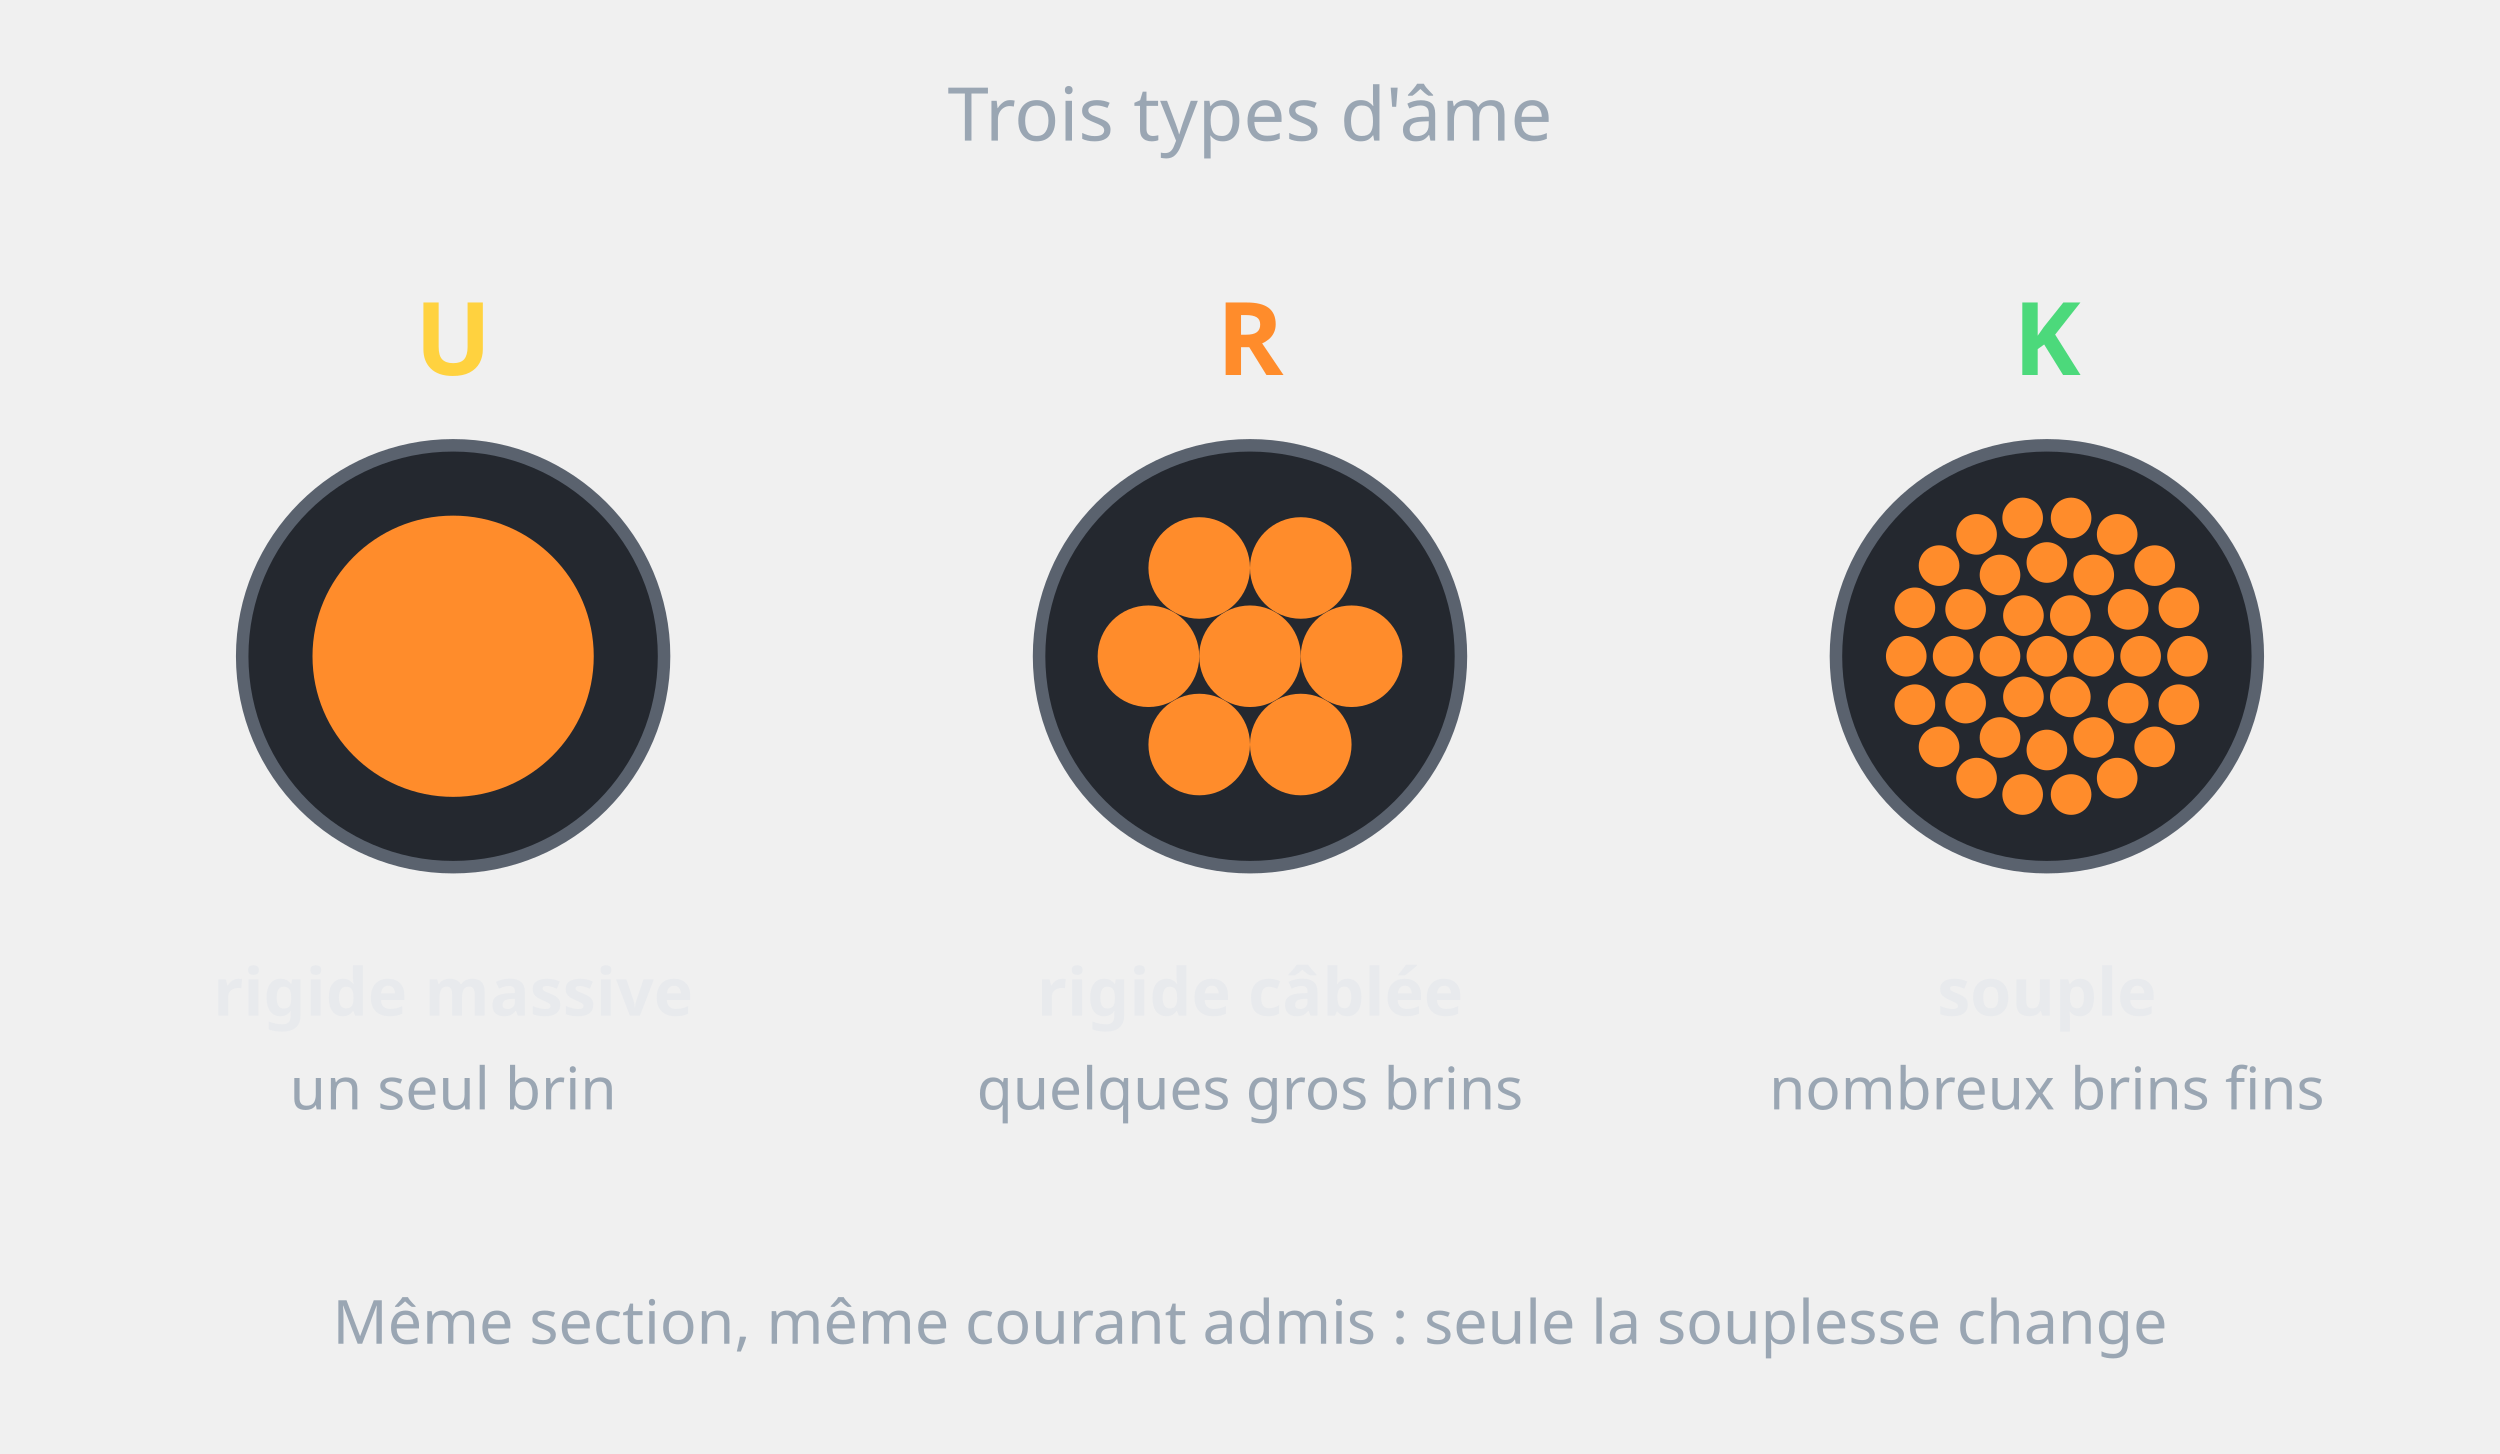
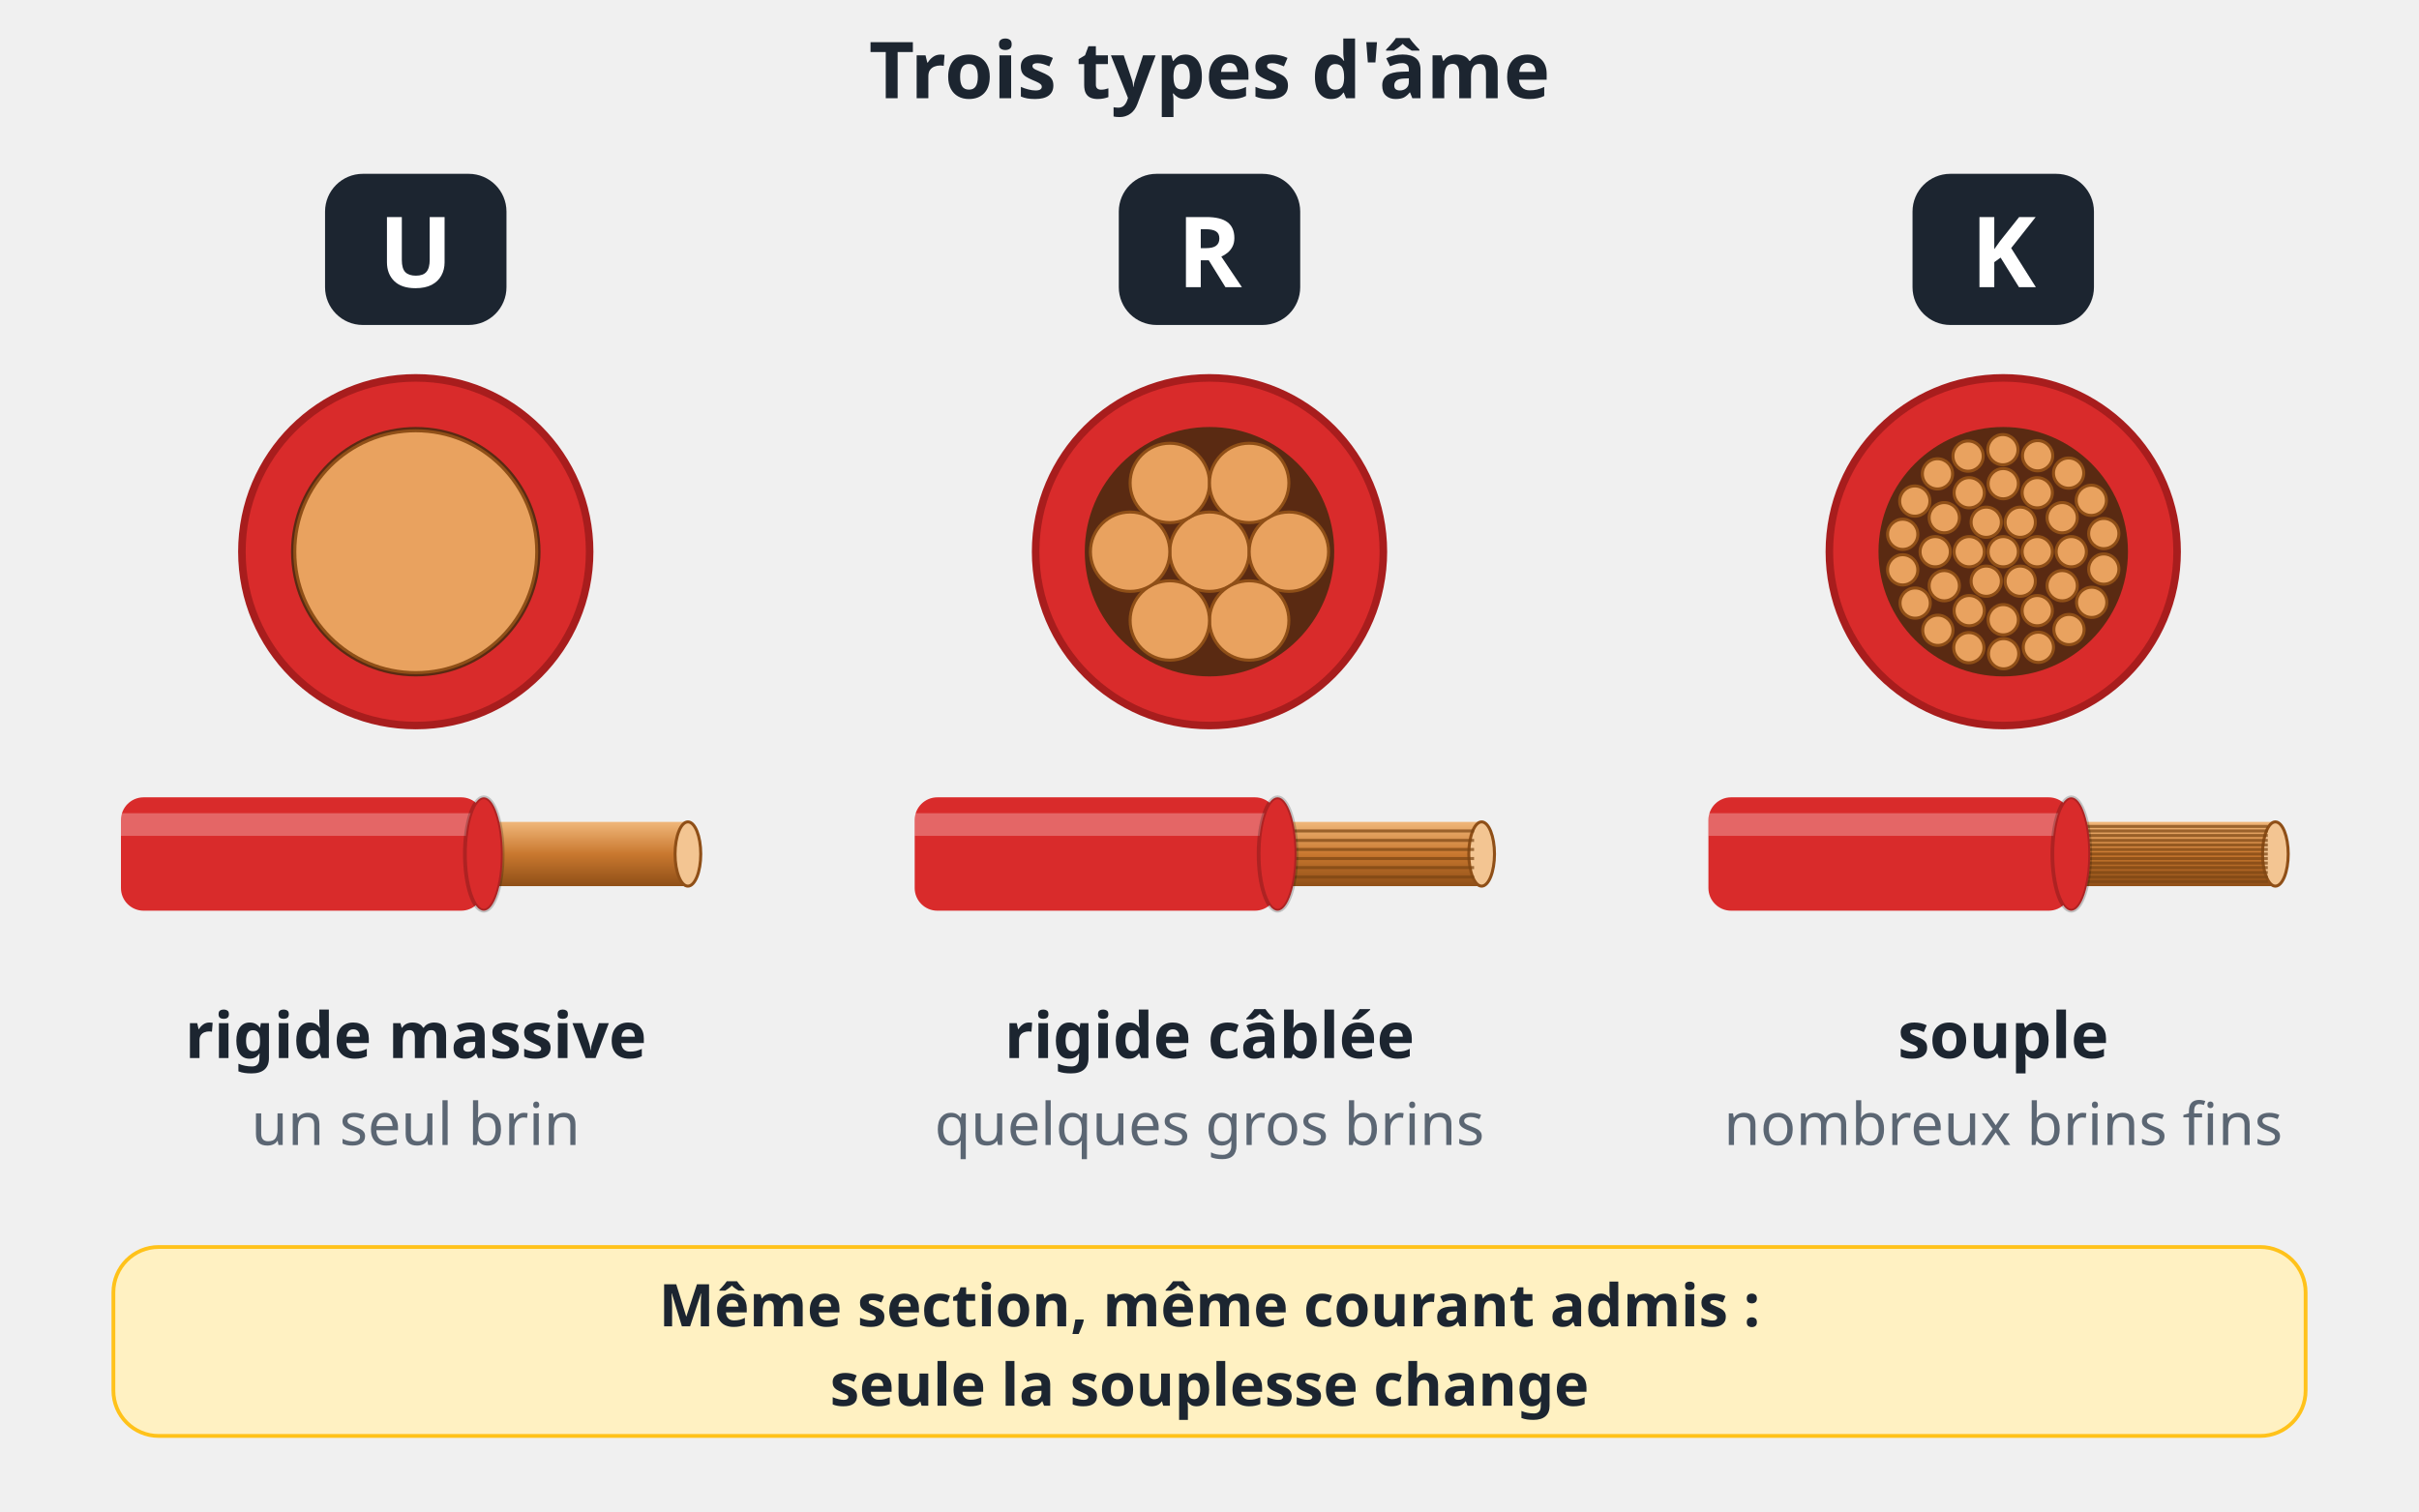
- <svg xmlns="http://www.w3.org/2000/svg" viewBox="0 0 320 186" font-family="'Segoe UI',system-ui,sans-serif" role="img" aria-label="Trois types d'âme : rigide massive, un seul brin, lettre U ; rigide câblée, plusieurs gros brins, lettre R ; souple, de nombreux brins fins, lettre K">
-   <text x="160" y="18" text-anchor="middle" font-size="9.5" fill="#9aa6b3" font-weight="normal">Trois types d'âme</text>
-   <circle cx="58" cy="84" r="27" fill="#24282f" stroke="#5a626e" stroke-width="1.6" />
-   <circle cx="58" cy="84" r="18" fill="#ff8c2b" />
-   <text x="58" y="48" text-anchor="middle" font-size="13" fill="#ffd23f" font-weight="bold">U</text>
-   <text x="58" y="130" text-anchor="middle" font-size="8.5" fill="#e8eaed" font-weight="bold">rigide massive</text>
-   <text x="58" y="142" text-anchor="middle" font-size="7.5" fill="#9aa6b3" font-weight="normal">un seul brin</text>
-   <circle cx="160" cy="84" r="27" fill="#24282f" stroke="#5a626e" stroke-width="1.6" />
-   <circle cx="160" cy="84" r="6.5" fill="#ff8c2b" />
-   <circle cx="173.0" cy="84.0" r="6.5" fill="#ff8c2b" />
-   <circle cx="166.5" cy="95.3" r="6.5" fill="#ff8c2b" />
-   <circle cx="153.5" cy="95.3" r="6.5" fill="#ff8c2b" />
-   <circle cx="147.0" cy="84.0" r="6.5" fill="#ff8c2b" />
-   <circle cx="153.5" cy="72.7" r="6.5" fill="#ff8c2b" />
-   <circle cx="166.5" cy="72.7" r="6.5" fill="#ff8c2b" />
-   <text x="160" y="48" text-anchor="middle" font-size="13" fill="#ff8c2b" font-weight="bold">R</text>
-   <text x="160" y="130" text-anchor="middle" font-size="8.5" fill="#e8eaed" font-weight="bold">rigide câblée</text>
-   <text x="160" y="142" text-anchor="middle" font-size="7.5" fill="#9aa6b3" font-weight="normal">quelques gros brins</text>
-   <circle cx="262" cy="84" r="27" fill="#24282f" stroke="#5a626e" stroke-width="1.6" />
-   <circle cx="262.0" cy="84.0" r="2.6" fill="#ff8c2b" />
-   <circle cx="268.0" cy="84.0" r="2.6" fill="#ff8c2b" />
-   <circle cx="265.0" cy="89.2" r="2.6" fill="#ff8c2b" />
-   <circle cx="259.0" cy="89.2" r="2.6" fill="#ff8c2b" />
-   <circle cx="256.0" cy="84.0" r="2.6" fill="#ff8c2b" />
-   <circle cx="259.0" cy="78.8" r="2.6" fill="#ff8c2b" />
-   <circle cx="265.0" cy="78.8" r="2.6" fill="#ff8c2b" />
-   <circle cx="274.0" cy="84.0" r="2.6" fill="#ff8c2b" />
-   <circle cx="272.4" cy="90.0" r="2.6" fill="#ff8c2b" />
-   <circle cx="268.0" cy="94.4" r="2.6" fill="#ff8c2b" />
-   <circle cx="262.0" cy="96.0" r="2.6" fill="#ff8c2b" />
-   <circle cx="256.0" cy="94.4" r="2.6" fill="#ff8c2b" />
-   <circle cx="251.6" cy="90.0" r="2.6" fill="#ff8c2b" />
-   <circle cx="250.0" cy="84.0" r="2.6" fill="#ff8c2b" />
-   <circle cx="251.6" cy="78.0" r="2.6" fill="#ff8c2b" />
-   <circle cx="256.0" cy="73.6" r="2.6" fill="#ff8c2b" />
-   <circle cx="262.0" cy="72.0" r="2.6" fill="#ff8c2b" />
-   <circle cx="268.0" cy="73.6" r="2.6" fill="#ff8c2b" />
-   <circle cx="272.4" cy="78.0" r="2.6" fill="#ff8c2b" />
-   <circle cx="280.0" cy="84.0" r="2.6" fill="#ff8c2b" />
-   <circle cx="278.9" cy="90.2" r="2.6" fill="#ff8c2b" />
-   <circle cx="275.8" cy="95.6" r="2.6" fill="#ff8c2b" />
-   <circle cx="271.0" cy="99.6" r="2.6" fill="#ff8c2b" />
-   <circle cx="265.1" cy="101.7" r="2.6" fill="#ff8c2b" />
-   <circle cx="258.9" cy="101.7" r="2.6" fill="#ff8c2b" />
-   <circle cx="253.0" cy="99.6" r="2.6" fill="#ff8c2b" />
-   <circle cx="248.2" cy="95.6" r="2.6" fill="#ff8c2b" />
-   <circle cx="245.1" cy="90.2" r="2.6" fill="#ff8c2b" />
-   <circle cx="244.0" cy="84.0" r="2.6" fill="#ff8c2b" />
-   <circle cx="245.1" cy="77.8" r="2.6" fill="#ff8c2b" />
-   <circle cx="248.2" cy="72.4" r="2.6" fill="#ff8c2b" />
-   <circle cx="253.0" cy="68.4" r="2.6" fill="#ff8c2b" />
-   <circle cx="258.9" cy="66.3" r="2.6" fill="#ff8c2b" />
-   <circle cx="265.1" cy="66.3" r="2.6" fill="#ff8c2b" />
-   <circle cx="271.0" cy="68.4" r="2.6" fill="#ff8c2b" />
-   <circle cx="275.8" cy="72.4" r="2.6" fill="#ff8c2b" />
-   <circle cx="278.9" cy="77.8" r="2.6" fill="#ff8c2b" />
-   <text x="262" y="48" text-anchor="middle" font-size="13" fill="#4cd97b" font-weight="bold">K</text>
-   <text x="262" y="130" text-anchor="middle" font-size="8.5" fill="#e8eaed" font-weight="bold">souple</text>
-   <text x="262" y="142" text-anchor="middle" font-size="7.5" fill="#9aa6b3" font-weight="normal">nombreux brins fins</text>
-   <text x="160" y="172" text-anchor="middle" font-size="7.8" fill="#9aa6b3" font-weight="normal">Même section, même courant admis : seule la souplesse change</text>
+ <svg xmlns="http://www.w3.org/2000/svg" viewBox="0 0 640 400" font-family="'Segoe UI',system-ui,sans-serif" role="img" aria-label="Trois types d'âme : rigide massive, un seul brin, lettre U ; rigide câblée, plusieurs gros brins, lettre R ; souple, de nombreux brins fins, lettre K">
+   <defs>
+     <linearGradient id="corps" x1="0" y1="0" x2="1" y2="0">
+       <stop offset="0" stop-color="#eef0f2" />
+       <stop offset=".5" stop-color="#fdfdfd" />
+       <stop offset="1" stop-color="#dfe2e6" />
+     </linearGradient>
+     <linearGradient id="nez" x1="0" y1="0" x2="0" y2="1">
+       <stop offset="0" stop-color="#ffffff" />
+       <stop offset="1" stop-color="#e9ebee" />
+     </linearGradient>
+     <linearGradient id="manette" x1="0" y1="0" x2="0" y2="1">
+       <stop offset="0" stop-color="#4a5058" />
+       <stop offset="1" stop-color="#23272c" />
+     </linearGradient>
+     <radialGradient id="vis" cx=".4" cy=".35" r=".7">
+       <stop offset="0" stop-color="#f1f2f4" />
+       <stop offset="1" stop-color="#8d949c" />
+     </radialGradient>
+     <linearGradient id="cuivreH" x1="0" y1="0" x2="0" y2="1">
+       <stop offset="0" stop-color="#f0b77a" />
+       <stop offset=".5" stop-color="#c9782f" />
+       <stop offset="1" stop-color="#8f4f17" />
+     </linearGradient>
+     <linearGradient id="cuivreV" x1="0" y1="0" x2="1" y2="0">
+       <stop offset="0" stop-color="#8f4f17" />
+       <stop offset=".45" stop-color="#f0b77a" />
+       <stop offset="1" stop-color="#9a5a1f" />
+     </linearGradient>
+     <linearGradient id="acierH" x1="0" y1="0" x2="0" y2="1">
+       <stop offset="0" stop-color="#f4f5f7" />
+       <stop offset=".5" stop-color="#aab1b9" />
+       <stop offset="1" stop-color="#7d858e" />
+     </linearGradient>
+     <linearGradient id="cylH" x1="0" y1="0" x2="0" y2="1">
+       <stop offset="0" stop-color="#d9dde1" />
+       <stop offset=".35" stop-color="#ffffff" />
+       <stop offset="1" stop-color="#c3c8ce" />
+     </linearGradient>
+     <linearGradient id="gaineV" x1="0" y1="0" x2="1" y2="0">
+       <stop offset="0" stop-color="#a81d1d" />
+       <stop offset=".4" stop-color="#ef4a4a" />
+       <stop offset="1" stop-color="#b02020" />
+     </linearGradient>
+     <linearGradient id="chaud" x1="0" y1="0" x2="1" y2="0">
+       <stop offset="0" stop-color="#3a3f46" />
+       <stop offset=".5" stop-color="#e8590c" />
+       <stop offset="1" stop-color="#ff3b1f" />
+     </linearGradient>
+     <pattern id="vj" width="16" height="16" patternUnits="userSpaceOnUse" patternTransform="rotate(35)">
+       <rect width="16" height="16" fill="#2e9e4f" />
+       <rect width="7" height="16" fill="#f2d21a" />
+     </pattern>
+     <filter id="ombre" x="-15%" y="-15%" width="130%" height="140%">
+       <feDropShadow dx="0" dy="4" stdDeviation="4" flood-color="#1b2430" flood-opacity=".25" />
+     </filter>
+     <g id="borne">
+       <rect x="-12" y="-12" width="24" height="24" rx="4" fill="#2b3036" />
+       <circle r="8" fill="url(#vis)" />
+       <rect x="-6" y="-1.2" width="12" height="2.4" rx="1" fill="#5a616a" transform="rotate(-25)" />
+     </g>
+   </defs>
+   <text x="320.0" y="26" text-anchor="middle" font-size="20.8" font-weight="800" fill="#1c2530">Trois types d'âme</text>
+   <rect x="86" y="46" width="48" height="40" rx="10" fill="#1c2530" />
+   <text x="110" y="76" text-anchor="middle" font-size="26" font-weight="800" fill="#fff">U</text>
+   <circle cx="110" cy="146" r="46" fill="#d92b2b" />
+   <circle cx="110" cy="146" r="46" fill="none" stroke="#a81d1d" stroke-width="2" />
+   <circle cx="110" cy="146" r="33" fill="#5a2a12" />
+   <circle cx="110.0" cy="146.0" r="32" fill="#e9a25f" stroke="#8f4f17" stroke-width=".8" />
+   <rect x="126" y="217.5" width="56" height="17" fill="url(#cuivreH)" />
+   <ellipse cx="182" cy="226" rx="3.4" ry="8.5" fill="#f3c592" stroke="#8f4f17" stroke-width=".8" />
+   <rect x="32" y="211.0" width="96" height="30" rx="6.0" fill="#d92b2b" />
+   <rect x="32" y="215.2" width="96" height="6.0" fill="#fff" opacity=".28" />
+   <ellipse cx="128" cy="226" rx="5.0" ry="15.0" fill="#d92b2b" stroke="#00000033" />
+   <text x="110" y="280" text-anchor="middle" font-size="16.9" font-weight="800" fill="#1c2530">rigide massive</text>
+   <text x="110" y="303" text-anchor="middle" font-size="15.6" font-weight="500" fill="#5b6673">un seul brin</text>
+   <rect x="296" y="46" width="48" height="40" rx="10" fill="#1c2530" />
+   <text x="320" y="76" text-anchor="middle" font-size="26" font-weight="800" fill="#fff">R</text>
+   <circle cx="320" cy="146" r="46" fill="#d92b2b" />
+   <circle cx="320" cy="146" r="46" fill="none" stroke="#a81d1d" stroke-width="2" />
+   <circle cx="320" cy="146" r="33" fill="#5a2a12" />
+   <circle cx="320.0" cy="146.0" r="10.5" fill="#e9a25f" stroke="#8f4f17" stroke-width=".8" />
+   <circle cx="341.0" cy="146.0" r="10.5" fill="#e9a25f" stroke="#8f4f17" stroke-width=".8" />
+   <circle cx="330.5" cy="164.2" r="10.5" fill="#e9a25f" stroke="#8f4f17" stroke-width=".8" />
+   <circle cx="309.5" cy="164.2" r="10.5" fill="#e9a25f" stroke="#8f4f17" stroke-width=".8" />
+   <circle cx="299.0" cy="146.0" r="10.5" fill="#e9a25f" stroke="#8f4f17" stroke-width=".8" />
+   <circle cx="309.5" cy="127.8" r="10.5" fill="#e9a25f" stroke="#8f4f17" stroke-width=".8" />
+   <circle cx="330.5" cy="127.8" r="10.5" fill="#e9a25f" stroke="#8f4f17" stroke-width=".8" />
+   <rect x="336" y="217.5" width="56" height="17" fill="url(#cuivreH)" />
+   <ellipse cx="392" cy="226" rx="3.4" ry="8.5" fill="#f3c592" stroke="#8f4f17" stroke-width=".8" />
+   <path d="M338 219.9 H390" stroke="#7a4513" stroke-width=".8" opacity=".7" />
+   <path d="M338 222.4 H390" stroke="#7a4513" stroke-width=".8" opacity=".7" />
+   <path d="M338 224.8 H390" stroke="#7a4513" stroke-width=".8" opacity=".7" />
+   <path d="M338 227.2 H390" stroke="#7a4513" stroke-width=".8" opacity=".7" />
+   <path d="M338 229.6 H390" stroke="#7a4513" stroke-width=".8" opacity=".7" />
+   <path d="M338 232.1 H390" stroke="#7a4513" stroke-width=".8" opacity=".7" />
+   <rect x="242" y="211.0" width="96" height="30" rx="6.0" fill="#d92b2b" />
+   <rect x="242" y="215.2" width="96" height="6.0" fill="#fff" opacity=".28" />
+   <ellipse cx="338" cy="226" rx="5.0" ry="15.0" fill="#d92b2b" stroke="#00000033" />
+   <text x="320" y="280" text-anchor="middle" font-size="16.9" font-weight="800" fill="#1c2530">rigide câblée</text>
+   <text x="320" y="303" text-anchor="middle" font-size="15.6" font-weight="500" fill="#5b6673">quelques gros brins</text>
+   <rect x="506" y="46" width="48" height="40" rx="10" fill="#1c2530" />
+   <text x="530" y="76" text-anchor="middle" font-size="26" font-weight="800" fill="#fff">K</text>
+   <circle cx="530" cy="146" r="46" fill="#d92b2b" />
+   <circle cx="530" cy="146" r="46" fill="none" stroke="#a81d1d" stroke-width="2" />
+   <circle cx="530" cy="146" r="33" fill="#5a2a12" />
+   <circle cx="530.0" cy="146.0" r="4" fill="#e9a25f" stroke="#8f4f17" stroke-width=".8" />
+   <circle cx="539.0" cy="146.0" r="4" fill="#e9a25f" stroke="#8f4f17" stroke-width=".8" />
+   <circle cx="534.5" cy="153.8" r="4" fill="#e9a25f" stroke="#8f4f17" stroke-width=".8" />
+   <circle cx="525.5" cy="153.8" r="4" fill="#e9a25f" stroke="#8f4f17" stroke-width=".8" />
+   <circle cx="521.0" cy="146.0" r="4" fill="#e9a25f" stroke="#8f4f17" stroke-width=".8" />
+   <circle cx="525.5" cy="138.2" r="4" fill="#e9a25f" stroke="#8f4f17" stroke-width=".8" />
+   <circle cx="534.5" cy="138.2" r="4" fill="#e9a25f" stroke="#8f4f17" stroke-width=".8" />
+   <circle cx="548.0" cy="146.0" r="4" fill="#e9a25f" stroke="#8f4f17" stroke-width=".8" />
+   <circle cx="545.6" cy="155.0" r="4" fill="#e9a25f" stroke="#8f4f17" stroke-width=".8" />
+   <circle cx="539.0" cy="161.6" r="4" fill="#e9a25f" stroke="#8f4f17" stroke-width=".8" />
+   <circle cx="530.0" cy="164.0" r="4" fill="#e9a25f" stroke="#8f4f17" stroke-width=".8" />
+   <circle cx="521.0" cy="161.6" r="4" fill="#e9a25f" stroke="#8f4f17" stroke-width=".8" />
+   <circle cx="514.4" cy="155.0" r="4" fill="#e9a25f" stroke="#8f4f17" stroke-width=".8" />
+   <circle cx="512.0" cy="146.0" r="4" fill="#e9a25f" stroke="#8f4f17" stroke-width=".8" />
+   <circle cx="514.4" cy="137.0" r="4" fill="#e9a25f" stroke="#8f4f17" stroke-width=".8" />
+   <circle cx="521.0" cy="130.4" r="4" fill="#e9a25f" stroke="#8f4f17" stroke-width=".8" />
+   <circle cx="530.0" cy="128.0" r="4" fill="#e9a25f" stroke="#8f4f17" stroke-width=".8" />
+   <circle cx="539.0" cy="130.4" r="4" fill="#e9a25f" stroke="#8f4f17" stroke-width=".8" />
+   <circle cx="545.6" cy="137.0" r="4" fill="#e9a25f" stroke="#8f4f17" stroke-width=".8" />
+   <circle cx="556.6" cy="150.6" r="4" fill="#e9a25f" stroke="#8f4f17" stroke-width=".8" />
+   <circle cx="553.4" cy="159.4" r="4" fill="#e9a25f" stroke="#8f4f17" stroke-width=".8" />
+   <circle cx="547.4" cy="166.6" r="4" fill="#e9a25f" stroke="#8f4f17" stroke-width=".8" />
+   <circle cx="539.3" cy="171.3" r="4" fill="#e9a25f" stroke="#8f4f17" stroke-width=".8" />
+   <circle cx="530.1" cy="173.0" r="4" fill="#e9a25f" stroke="#8f4f17" stroke-width=".8" />
+   <circle cx="520.9" cy="171.4" r="4" fill="#e9a25f" stroke="#8f4f17" stroke-width=".8" />
+   <circle cx="512.7" cy="166.8" r="4" fill="#e9a25f" stroke="#8f4f17" stroke-width=".8" />
+   <circle cx="506.7" cy="159.6" r="4" fill="#e9a25f" stroke="#8f4f17" stroke-width=".8" />
+   <circle cx="503.4" cy="150.8" r="4" fill="#e9a25f" stroke="#8f4f17" stroke-width=".8" />
+   <circle cx="503.4" cy="141.4" r="4" fill="#e9a25f" stroke="#8f4f17" stroke-width=".8" />
+   <circle cx="506.6" cy="132.6" r="4" fill="#e9a25f" stroke="#8f4f17" stroke-width=".8" />
+   <circle cx="512.6" cy="125.4" r="4" fill="#e9a25f" stroke="#8f4f17" stroke-width=".8" />
+   <circle cx="520.7" cy="120.7" r="4" fill="#e9a25f" stroke="#8f4f17" stroke-width=".8" />
+   <circle cx="529.9" cy="119.0" r="4" fill="#e9a25f" stroke="#8f4f17" stroke-width=".8" />
+   <circle cx="539.1" cy="120.6" r="4" fill="#e9a25f" stroke="#8f4f17" stroke-width=".8" />
+   <circle cx="547.3" cy="125.2" r="4" fill="#e9a25f" stroke="#8f4f17" stroke-width=".8" />
+   <circle cx="553.3" cy="132.4" r="4" fill="#e9a25f" stroke="#8f4f17" stroke-width=".8" />
+   <circle cx="556.6" cy="141.2" r="4" fill="#e9a25f" stroke="#8f4f17" stroke-width=".8" />
+   <rect x="546" y="217.5" width="56" height="17" fill="url(#cuivreH)" />
+   <ellipse cx="602" cy="226" rx="3.4" ry="8.5" fill="#f3c592" stroke="#8f4f17" stroke-width=".8" />
+   <path d="M548 218.7 H600" stroke="#7a4513" stroke-width=".8" opacity=".7" />
+   <path d="M548 219.9 H600" stroke="#7a4513" stroke-width=".8" opacity=".7" />
+   <path d="M548 221.1 H600" stroke="#7a4513" stroke-width=".8" opacity=".7" />
+   <path d="M548 222.4 H600" stroke="#7a4513" stroke-width=".8" opacity=".7" />
+   <path d="M548 223.6 H600" stroke="#7a4513" stroke-width=".8" opacity=".7" />
+   <path d="M548 224.8 H600" stroke="#7a4513" stroke-width=".8" opacity=".7" />
+   <path d="M548 226.0 H600" stroke="#7a4513" stroke-width=".8" opacity=".7" />
+   <path d="M548 227.2 H600" stroke="#7a4513" stroke-width=".8" opacity=".7" />
+   <path d="M548 228.4 H600" stroke="#7a4513" stroke-width=".8" opacity=".7" />
+   <path d="M548 229.6 H600" stroke="#7a4513" stroke-width=".8" opacity=".7" />
+   <path d="M548 230.9 H600" stroke="#7a4513" stroke-width=".8" opacity=".7" />
+   <path d="M548 232.1 H600" stroke="#7a4513" stroke-width=".8" opacity=".7" />
+   <path d="M548 233.3 H600" stroke="#7a4513" stroke-width=".8" opacity=".7" />
+   <rect x="452" y="211.0" width="96" height="30" rx="6.0" fill="#d92b2b" />
+   <rect x="452" y="215.2" width="96" height="6.0" fill="#fff" opacity=".28" />
+   <ellipse cx="548" cy="226" rx="5.0" ry="15.0" fill="#d92b2b" stroke="#00000033" />
+   <text x="530" y="280" text-anchor="middle" font-size="16.9" font-weight="800" fill="#1c2530">souple</text>
+   <text x="530" y="303" text-anchor="middle" font-size="15.6" font-weight="500" fill="#5b6673">nombreux brins fins</text>
+   <rect x="30" y="330" width="580" height="50" rx="12" fill="#fff1c2" stroke="#ffc21a" />
+   <text x="320" y="351" text-anchor="middle" font-size="15.6" font-weight="800" fill="#1c2530">Même section, même courant admis :</text>
+   <text x="320" y="372" text-anchor="middle" font-size="15.6" font-weight="800" fill="#1c2530">seule la souplesse change</text>
</svg>
